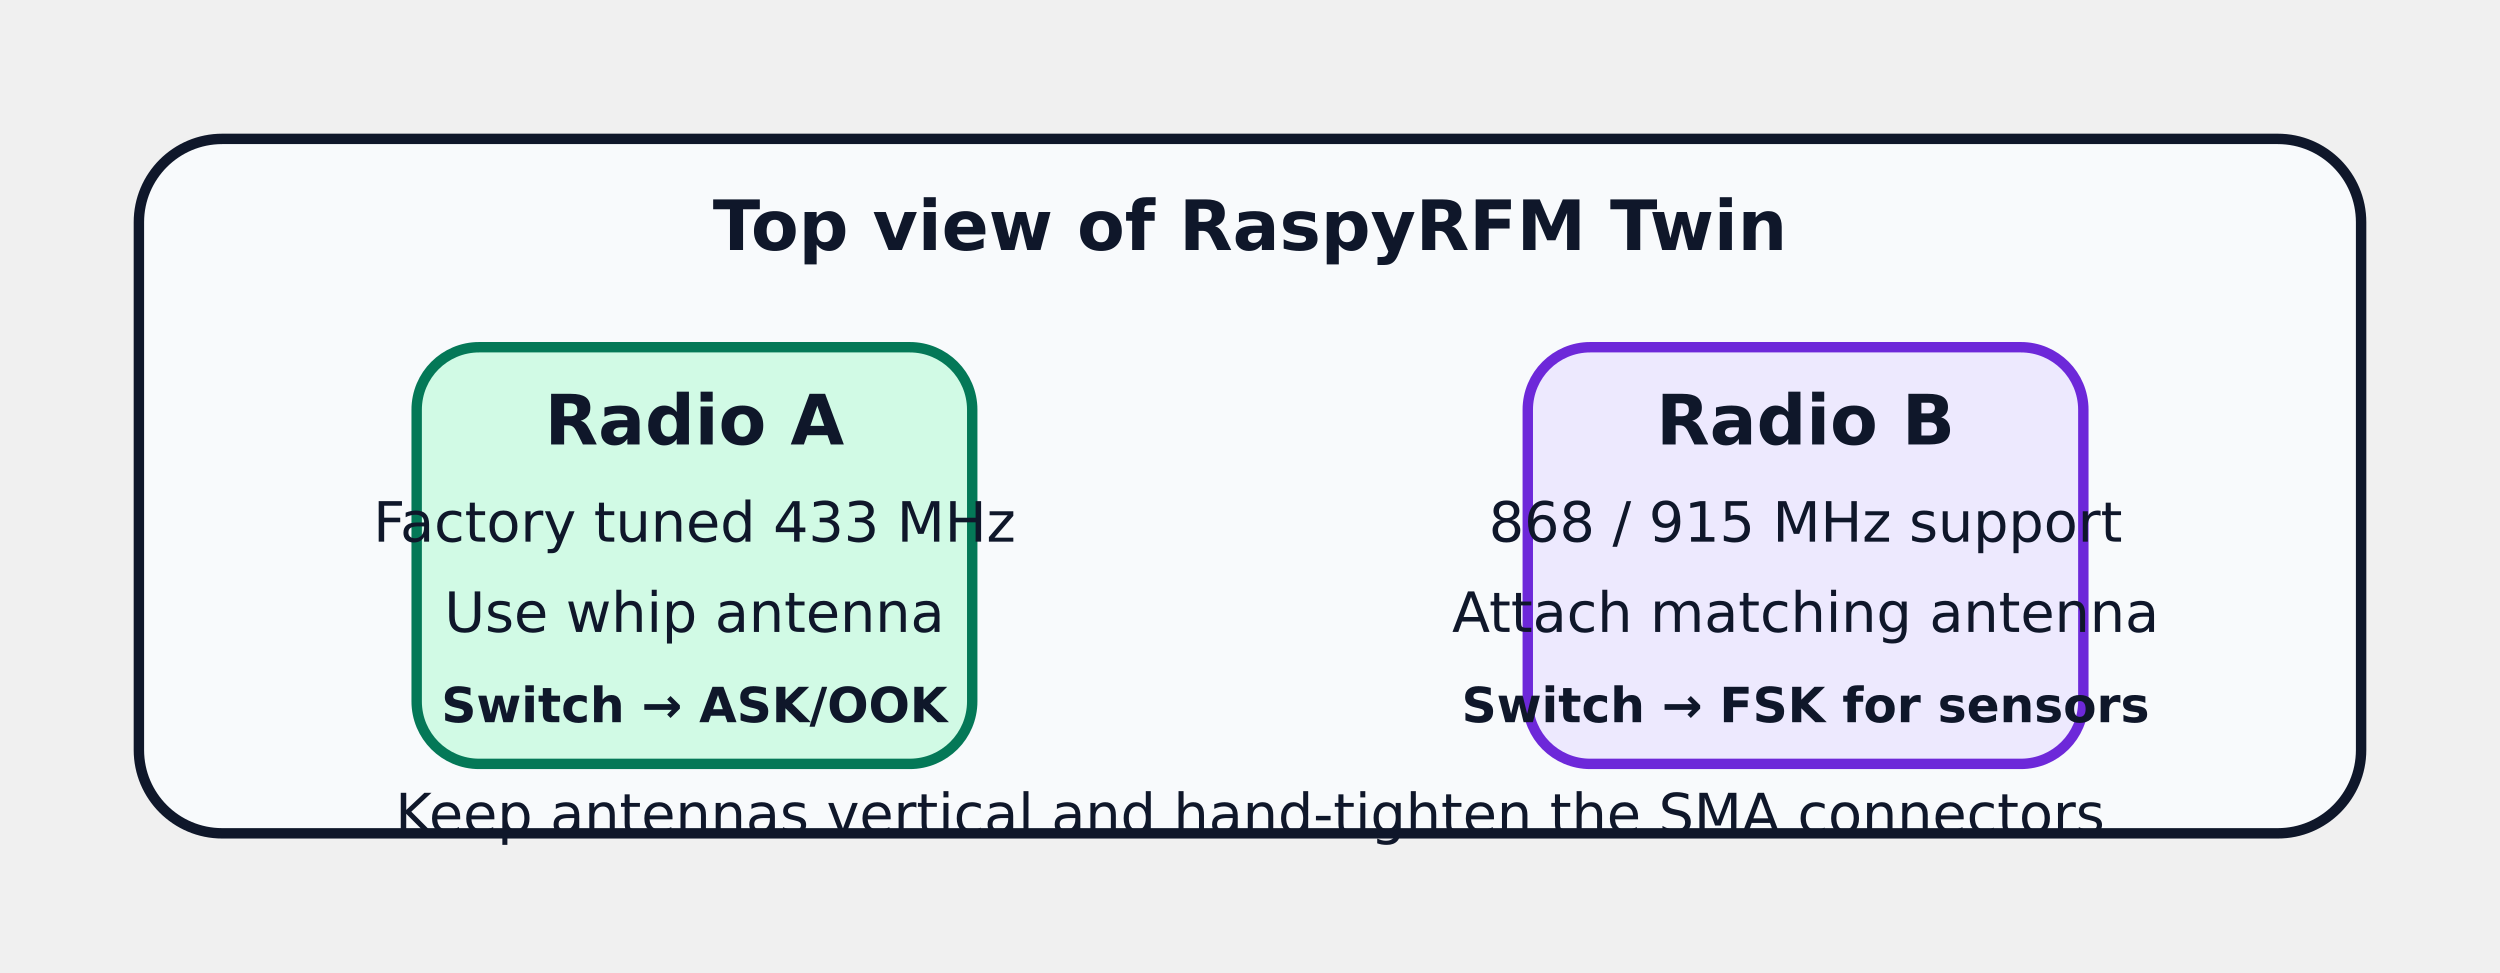
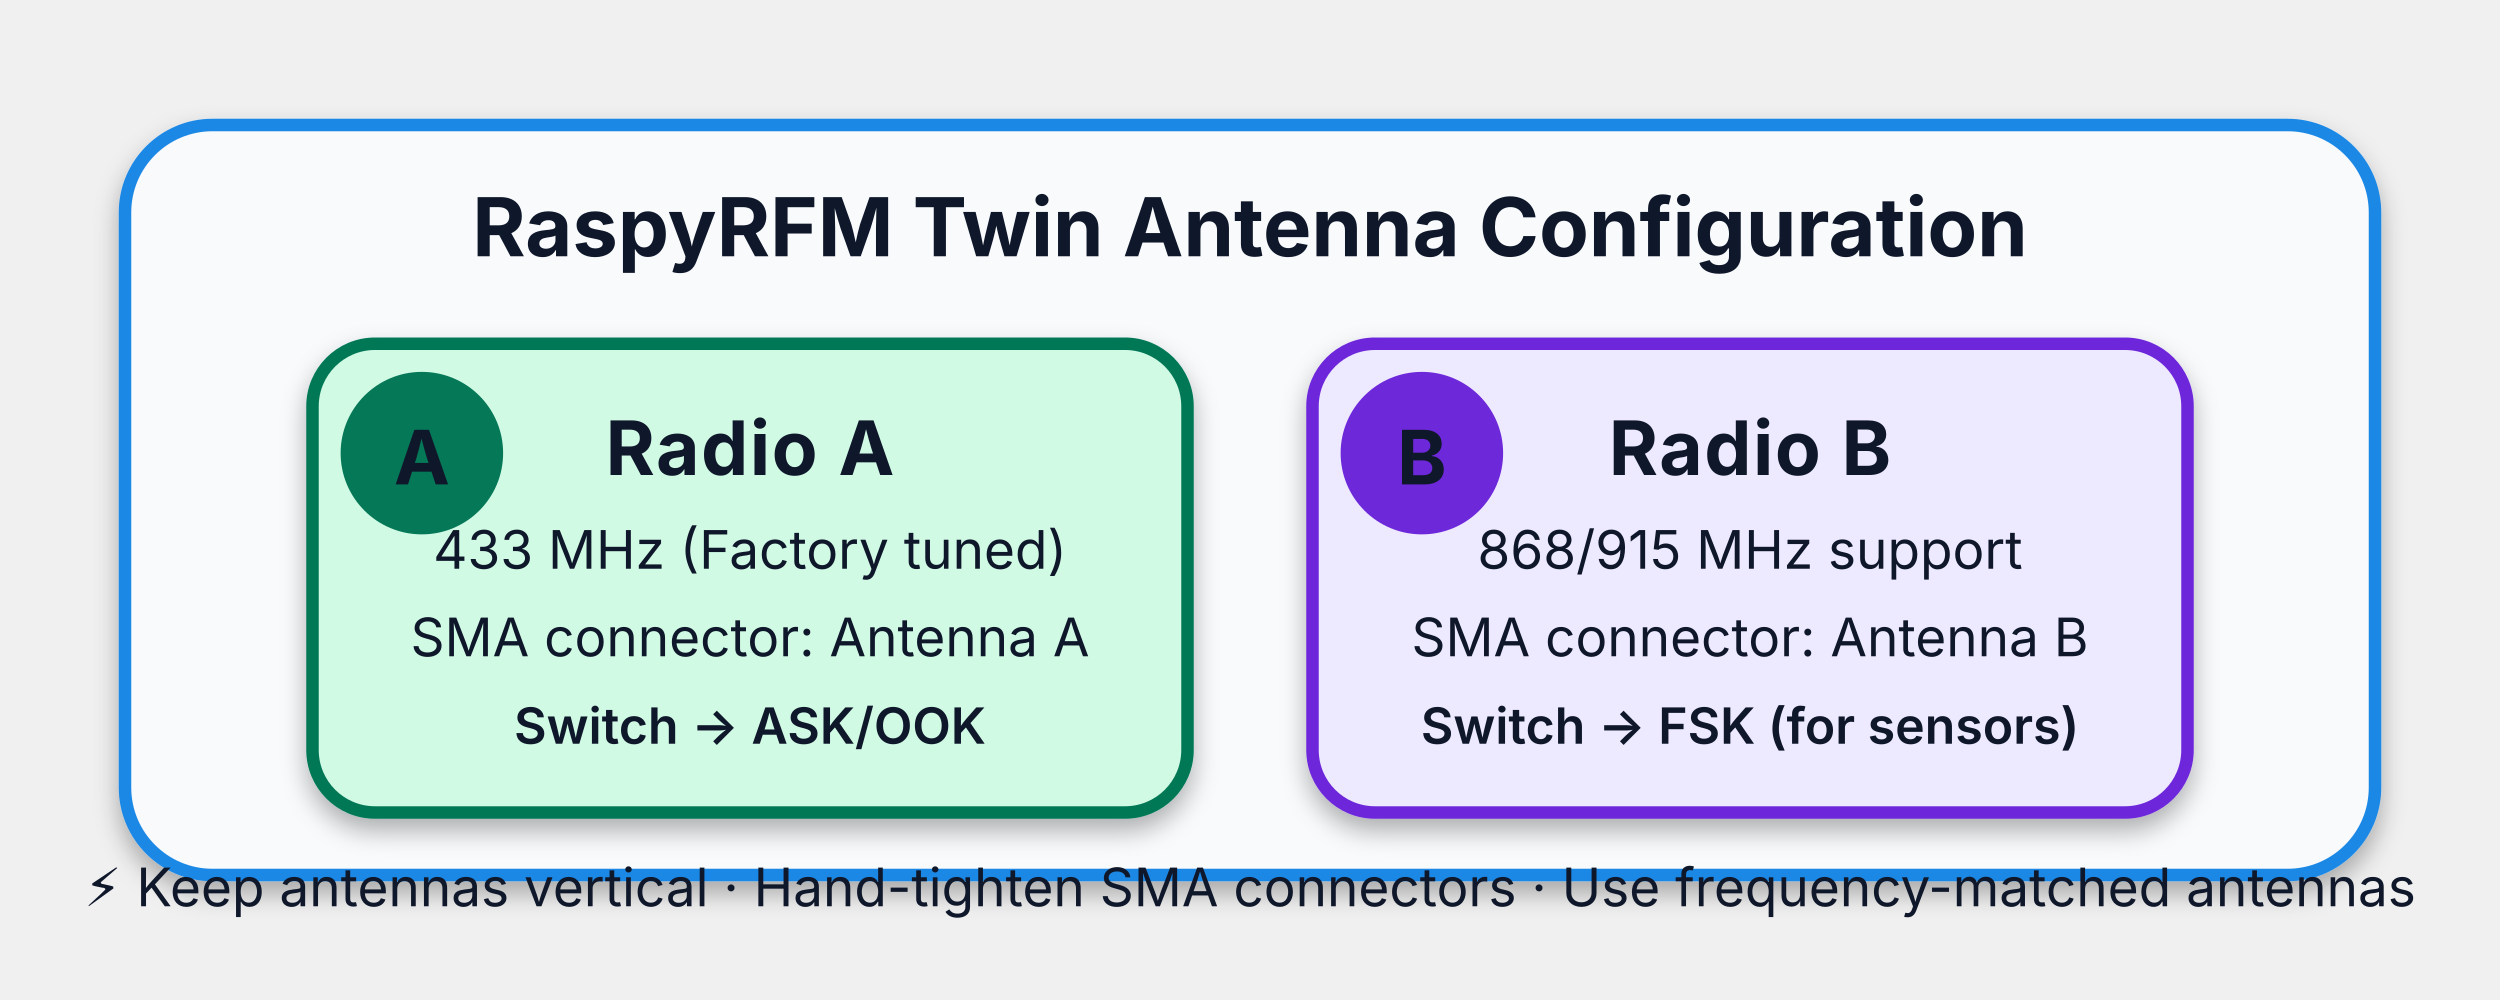
- <svg xmlns="http://www.w3.org/2000/svg" viewBox="0 0 720 280" role="img" aria-labelledby="title desc">
+ <svg xmlns="http://www.w3.org/2000/svg" viewBox="0 0 800 320" role="img" aria-labelledby="title desc">
  <defs>
    <style>
-       text { font-family: 'DejaVu Sans', Arial, sans-serif; fill: #0f172a; }
-       .panel-title { font-size: 20px; font-weight: 700; }
-       .label { font-size: 16px; }
-       .switch { font-size: 14px; fill: #0f172a; font-weight: 600; }
+       text { font-family: 'Inter', -apple-system, BlinkMacSystemFont, 'Segoe UI', Roboto, sans-serif; fill: #0f172a; }
+       .panel-title { font-size: 24px; font-weight: 700; letter-spacing: 0.02em; }
+       .label { font-size: 17px; }
+       .switch { font-size: 16px; fill: #0f172a; font-weight: 600; }
+       .main-title { font-size: 26px; font-weight: 700; }
    </style>
+     <filter id="shadow">
+       <feGaussianBlur in="SourceAlpha" stdDeviation="4" />
+       <feOffset dx="0" dy="4" result="offsetblur" />
+       <feComponentTransfer>
+         <feFuncA type="linear" slope="0.3" />
+       </feComponentTransfer>
+       <feMerge>
+         <feMergeNode />
+         <feMergeNode in="SourceGraphic" />
+       </feMerge>
+     </filter>
  </defs>
-   <rect x="40" y="40" width="640" height="200" rx="24" fill="#f8fafc" stroke="#0f172a" stroke-width="3" />
-   <text x="360" y="72" text-anchor="middle" class="panel-title">Top view of RaspyRFM Twin</text>
-   <g transform="translate(120,100)">
-     <rect x="0" y="0" width="160" height="120" rx="18" fill="#d1fae5" stroke="#047857" stroke-width="3" />
-     <text x="80" y="28" text-anchor="middle" class="panel-title">Radio A</text>
-     <text x="80" y="56" text-anchor="middle" class="label">Factory tuned 433 MHz</text>
-     <text x="80" y="82" text-anchor="middle" class="label">Use whip antenna</text>
-     <text x="80" y="108" text-anchor="middle" class="switch">Switch → ASK/OOK</text>
+   <rect x="40" y="40" width="720" height="240" rx="28" fill="#f8fafc" stroke="#1e88e5" stroke-width="4" filter="url(#shadow)" />
+   <text x="400" y="82" text-anchor="middle" class="main-title" fill="#1e88e5">RaspyRFM Twin Antenna Configuration</text>
+   <g transform="translate(100,110)">
+     <rect x="0" y="0" width="280" height="150" rx="20" fill="#d1fae5" stroke="#047857" stroke-width="4" filter="url(#shadow)" />
+     <circle cx="35" cy="35" r="26" fill="#047857" />
+     <text x="35" y="45" text-anchor="middle" class="panel-title" fill="white">A</text>
+     <text x="140" y="42" text-anchor="middle" class="panel-title" fill="#065f46">Radio A</text>
+     <text x="140" y="72" text-anchor="middle" class="label" fill="#064e3b">433 MHz (Factory tuned)</text>
+     <text x="140" y="100" text-anchor="middle" class="label" fill="#064e3b">SMA connector: Antenna A</text>
+     <text x="140" y="128" text-anchor="middle" class="switch" fill="#065f46">Switch → ASK/OOK</text>
  </g>
-   <g transform="translate(440,100)">
-     <rect x="0" y="0" width="160" height="120" rx="18" fill="#ede9fe" stroke="#6d28d9" stroke-width="3" />
-     <text x="80" y="28" text-anchor="middle" class="panel-title">Radio B</text>
-     <text x="80" y="56" text-anchor="middle" class="label">868 / 915 MHz support</text>
-     <text x="80" y="82" text-anchor="middle" class="label">Attach matching antenna</text>
-     <text x="80" y="108" text-anchor="middle" class="switch">Switch → FSK for sensors</text>
+   <g transform="translate(420,110)">
+     <rect x="0" y="0" width="280" height="150" rx="20" fill="#ede9fe" stroke="#6d28d9" stroke-width="4" filter="url(#shadow)" />
+     <circle cx="35" cy="35" r="26" fill="#6d28d9" />
+     <text x="35" y="45" text-anchor="middle" class="panel-title" fill="white">B</text>
+     <text x="140" y="42" text-anchor="middle" class="panel-title" fill="#5b21b6">Radio B</text>
+     <text x="140" y="72" text-anchor="middle" class="label" fill="#4c1d95">868/915 MHz support</text>
+     <text x="140" y="100" text-anchor="middle" class="label" fill="#4c1d95">SMA connector: Antenna B</text>
+     <text x="140" y="128" text-anchor="middle" class="switch" fill="#5b21b6">Switch → FSK (for sensors)</text>
  </g>
-   <text x="360" y="240" text-anchor="middle" class="label">Keep antennas vertical and hand-tighten the SMA connectors</text>
+   <text x="400" y="290" text-anchor="middle" class="label" fill="#475569">⚡ Keep antennas vertical · Hand-tighten SMA connectors · Use frequency-matched antennas</text>
</svg>
